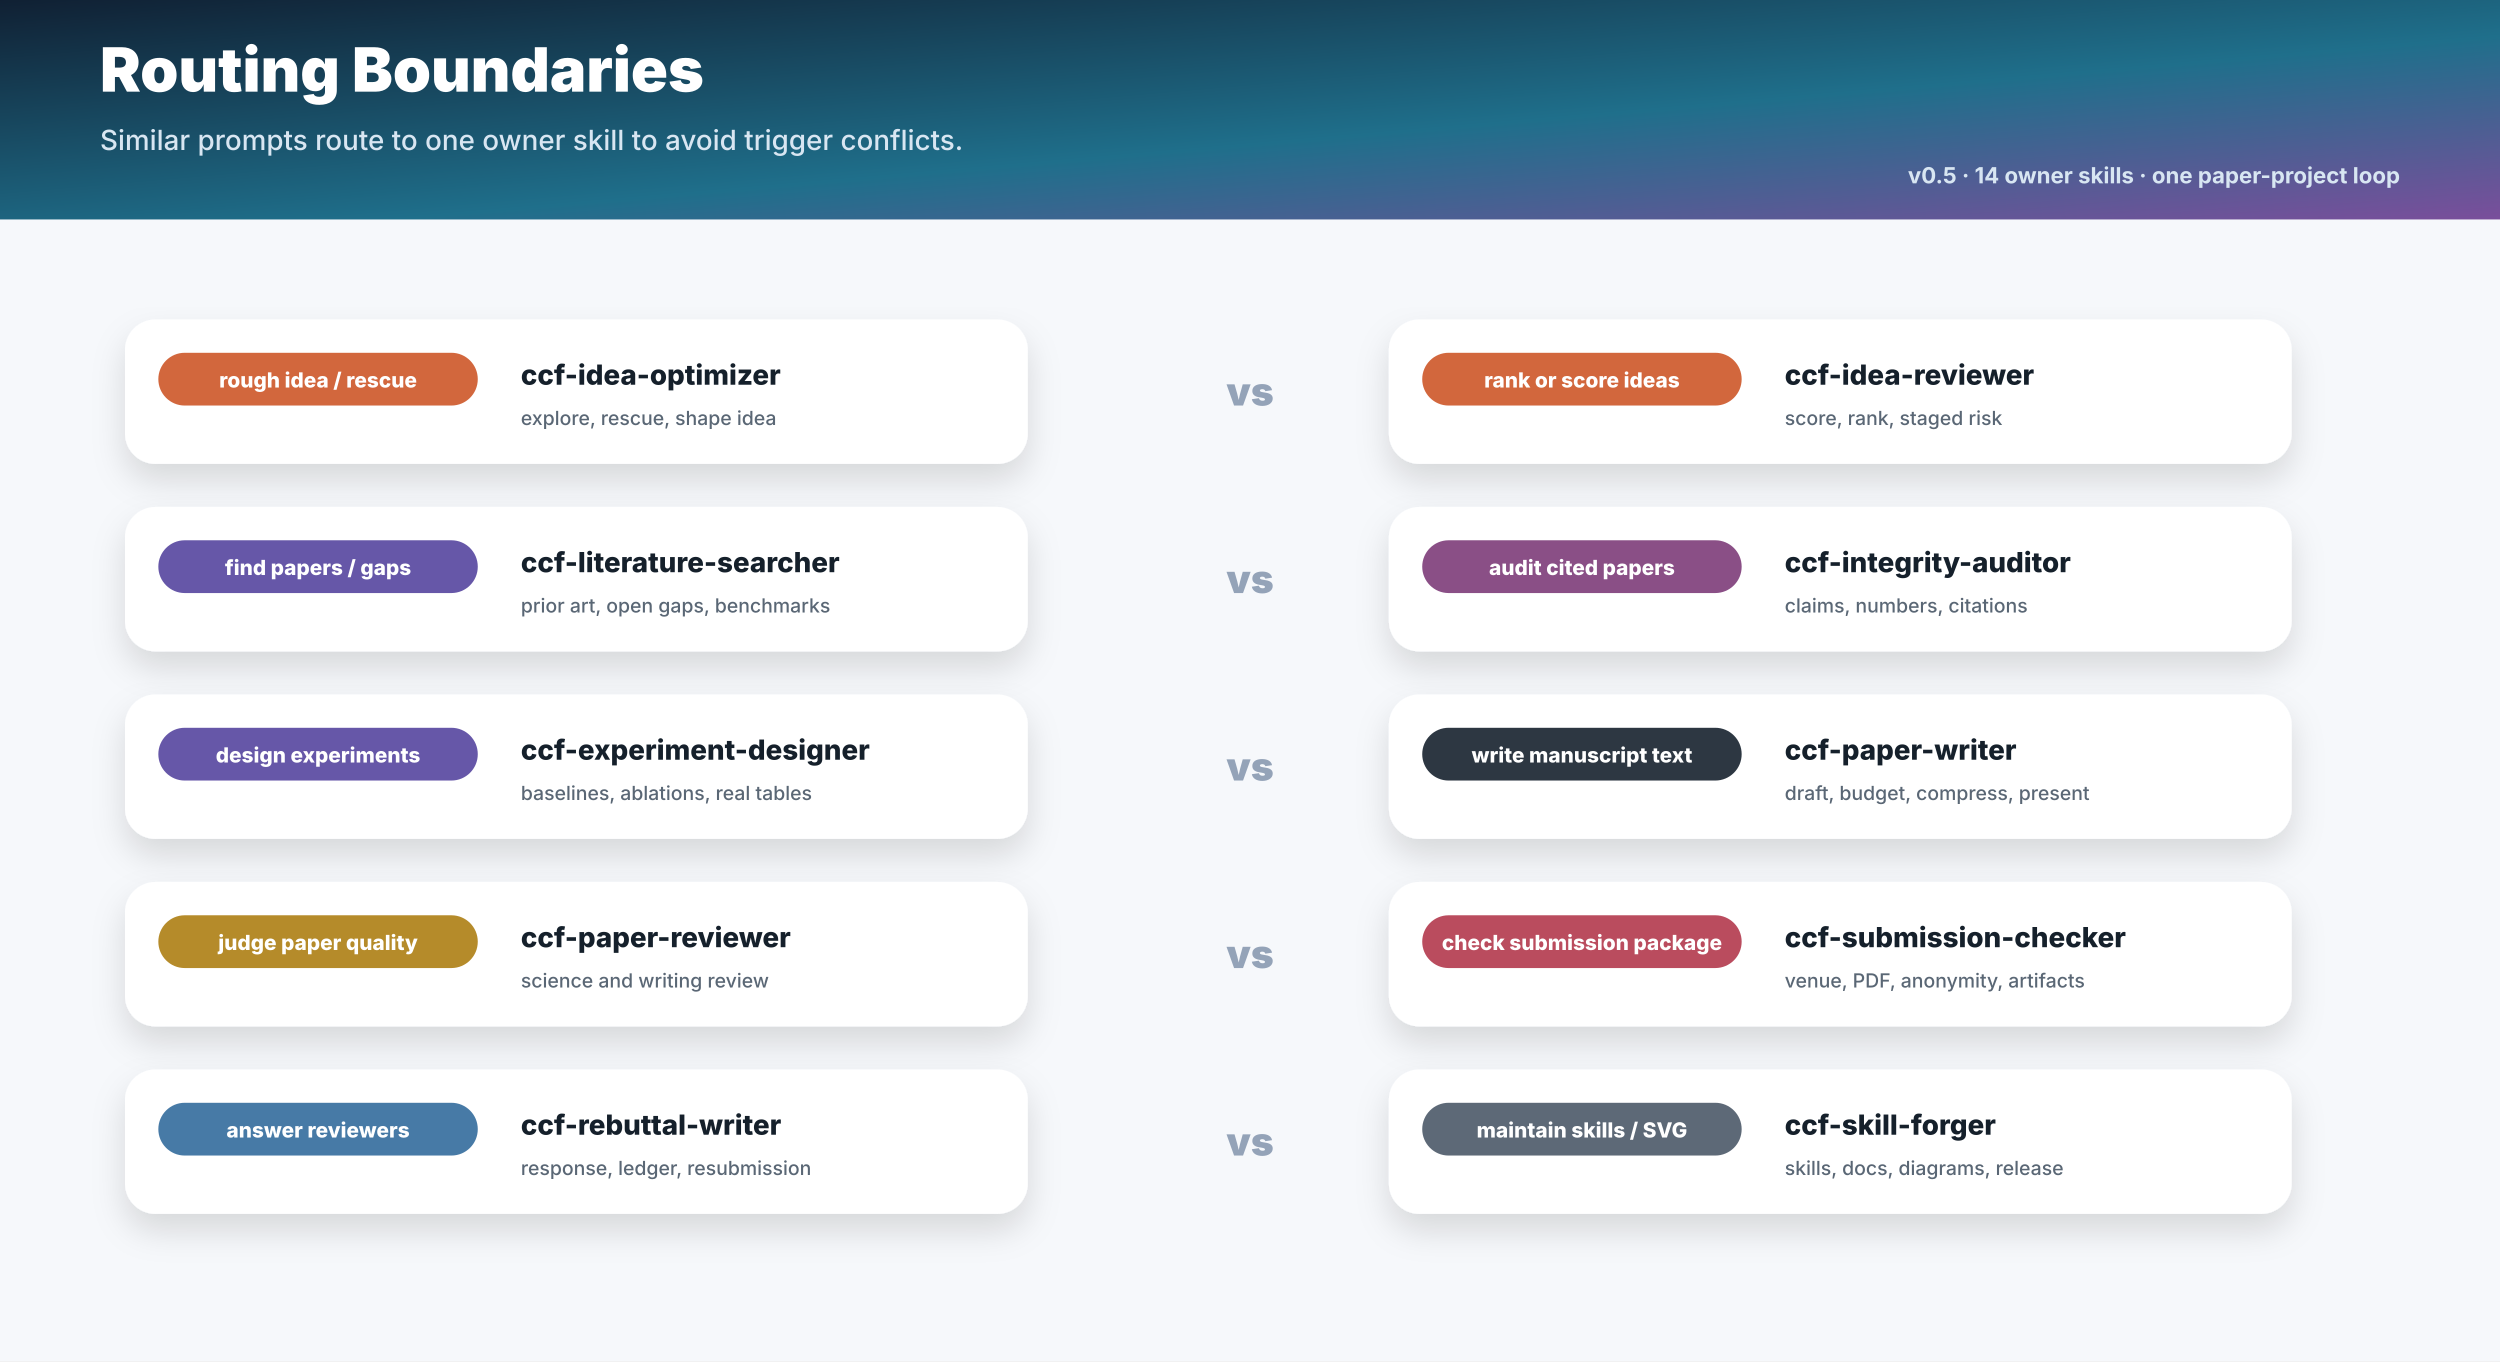
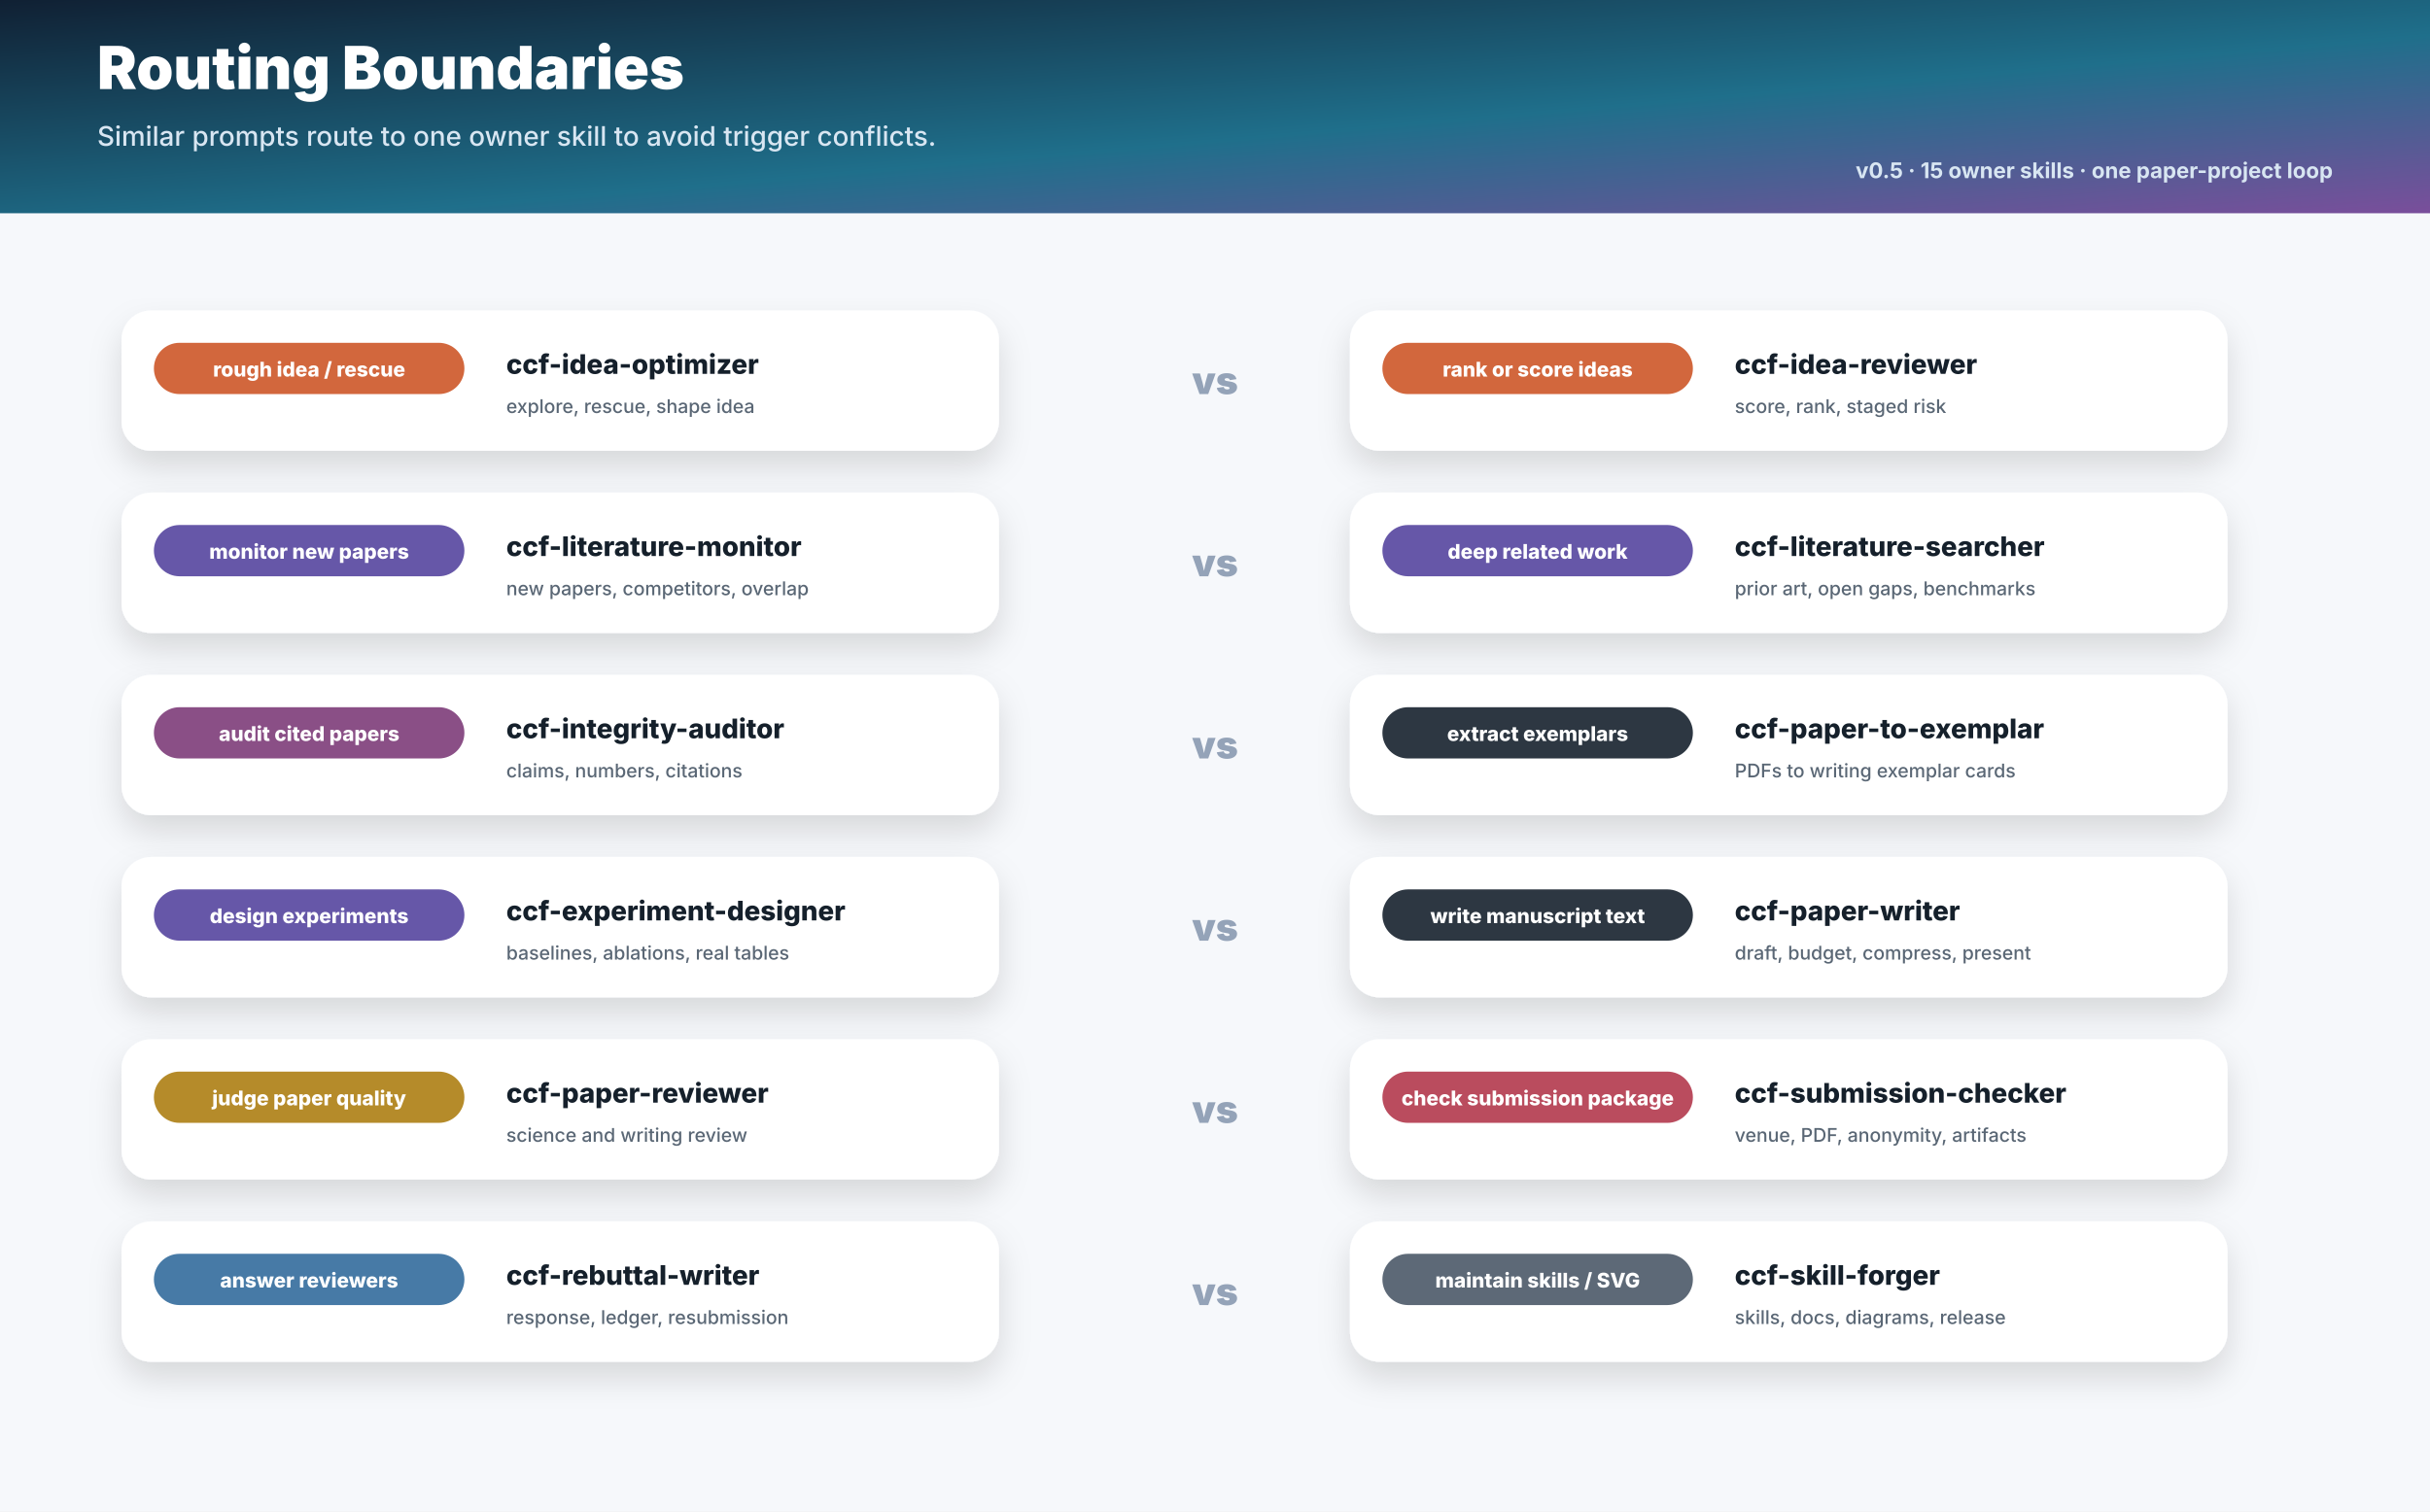
- <svg xmlns="http://www.w3.org/2000/svg" width="1800" height="980" viewBox="0 0 1800 980">
+ <svg xmlns="http://www.w3.org/2000/svg" width="1800" height="1120" viewBox="0 0 1800 1120">
  <defs>
    <linearGradient id="header" x1="0" y1="0" x2="1" y2="1">
      <stop offset="0" stop-color="#102033" />
      <stop offset="0.58" stop-color="#1F6F8B" />
      <stop offset="1" stop-color="#7A4E9B" />
    </linearGradient>
    <filter id="shadow" x="-20%" y="-20%" width="140%" height="160%">
      <feDropShadow dx="0" dy="12" stdDeviation="12" flood-color="#0B1826" flood-opacity="0.13" />
    </filter>
    <marker id="arrow" markerWidth="13" markerHeight="13" refX="11" refY="6.5" orient="auto">
      <path d="M2,2 L11,6.5 L2,11 Z" fill="#7B8794" />
    </marker>
  </defs>
  <style>text{font-family:Inter, Segoe UI, Arial, sans-serif;dominant-baseline:auto} .mono{font-family:Consolas,Menlo,monospace}</style>
-   <rect x="0" y="0" width="1800" height="980" rx="0" fill="#F6F8FB" stroke="none" stroke-width="2" />
+   <rect x="0" y="0" width="1800" height="1120" rx="0" fill="#F6F8FB" stroke="none" stroke-width="2" />
  <rect x="0" y="0" width="1800" height="158" rx="0" fill="url(#header)" stroke="none" stroke-width="2" />
  <text x="72" y="66" font-size="44" font-weight="850" fill="#FFFFFF" text-anchor="start">Routing Boundaries</text>
  <text x="72" y="108" font-size="20" font-weight="500" fill="#D8E6F2" text-anchor="start">Similar prompts route to one owner skill to avoid trigger conflicts.</text>
-   <text x="1728" y="132" font-size="16" font-weight="650" fill="#D8E6F2" text-anchor="end">v0.5 · 14 owner skills · one paper-project loop</text>
+   <text x="1728" y="132" font-size="16" font-weight="650" fill="#D8E6F2" text-anchor="end">v0.5 · 15 owner skills · one paper-project loop</text>
  <rect x="90" y="230" width="650" height="104" rx="22" fill="#FFFFFF" stroke="none" stroke-width="2" filter="url(#shadow)" />
  <rect x="114" y="254" width="230" height="38" rx="19" fill="#D2673D" stroke="none" stroke-width="2" />
  <text x="229" y="279" font-size="15" font-weight="760" fill="#FFFFFF" text-anchor="middle">rough idea / rescue</text>
  <text x="375" y="277" font-size="20" font-weight="820" fill="#15202B" text-anchor="start">ccf-idea-optimizer</text>
  <text x="375" y="306" font-size="14" font-weight="520" fill="#5A6775" text-anchor="start">explore, rescue, shape idea</text>
  <rect x="1000" y="230" width="650" height="104" rx="22" fill="#FFFFFF" stroke="none" stroke-width="2" filter="url(#shadow)" />
  <rect x="1024" y="254" width="230" height="38" rx="19" fill="#D2673D" stroke="none" stroke-width="2" />
  <text x="1139" y="279" font-size="15" font-weight="760" fill="#FFFFFF" text-anchor="middle">rank or score ideas</text>
  <text x="1285" y="277" font-size="20" font-weight="820" fill="#15202B" text-anchor="start">ccf-idea-reviewer</text>
  <text x="1285" y="306" font-size="14" font-weight="520" fill="#5A6775" text-anchor="start">score, rank, staged risk</text>
  <text x="900" y="292" font-size="28" font-weight="850" fill="#94A3B8" text-anchor="middle">vs</text>
  <rect x="90" y="365" width="650" height="104" rx="22" fill="#FFFFFF" stroke="none" stroke-width="2" filter="url(#shadow)" />
  <rect x="114" y="389" width="230" height="38" rx="19" fill="#6657A8" stroke="none" stroke-width="2" />
-   <text x="229" y="414" font-size="15" font-weight="760" fill="#FFFFFF" text-anchor="middle">find papers / gaps</text>
-   <text x="375" y="412" font-size="20" font-weight="820" fill="#15202B" text-anchor="start">ccf-literature-searcher</text>
-   <text x="375" y="441" font-size="14" font-weight="520" fill="#5A6775" text-anchor="start">prior art, open gaps, benchmarks</text>
+   <text x="229" y="414" font-size="15" font-weight="760" fill="#FFFFFF" text-anchor="middle">monitor new papers</text>
+   <text x="375" y="412" font-size="20" font-weight="820" fill="#15202B" text-anchor="start">ccf-literature-monitor</text>
+   <text x="375" y="441" font-size="14" font-weight="520" fill="#5A6775" text-anchor="start">new papers, competitors, overlap</text>
  <rect x="1000" y="365" width="650" height="104" rx="22" fill="#FFFFFF" stroke="none" stroke-width="2" filter="url(#shadow)" />
-   <rect x="1024" y="389" width="230" height="38" rx="19" fill="#8A4F86" stroke="none" stroke-width="2" />
-   <text x="1139" y="414" font-size="15" font-weight="760" fill="#FFFFFF" text-anchor="middle">audit cited papers</text>
-   <text x="1285" y="412" font-size="20" font-weight="820" fill="#15202B" text-anchor="start">ccf-integrity-auditor</text>
-   <text x="1285" y="441" font-size="14" font-weight="520" fill="#5A6775" text-anchor="start">claims, numbers, citations</text>
+   <rect x="1024" y="389" width="230" height="38" rx="19" fill="#6657A8" stroke="none" stroke-width="2" />
+   <text x="1139" y="414" font-size="15" font-weight="760" fill="#FFFFFF" text-anchor="middle">deep related work</text>
+   <text x="1285" y="412" font-size="20" font-weight="820" fill="#15202B" text-anchor="start">ccf-literature-searcher</text>
+   <text x="1285" y="441" font-size="14" font-weight="520" fill="#5A6775" text-anchor="start">prior art, open gaps, benchmarks</text>
  <text x="900" y="427" font-size="28" font-weight="850" fill="#94A3B8" text-anchor="middle">vs</text>
  <rect x="90" y="500" width="650" height="104" rx="22" fill="#FFFFFF" stroke="none" stroke-width="2" filter="url(#shadow)" />
-   <rect x="114" y="524" width="230" height="38" rx="19" fill="#6657A8" stroke="none" stroke-width="2" />
-   <text x="229" y="549" font-size="15" font-weight="760" fill="#FFFFFF" text-anchor="middle">design experiments</text>
-   <text x="375" y="547" font-size="20" font-weight="820" fill="#15202B" text-anchor="start">ccf-experiment-designer</text>
-   <text x="375" y="576" font-size="14" font-weight="520" fill="#5A6775" text-anchor="start">baselines, ablations, real tables</text>
+   <rect x="114" y="524" width="230" height="38" rx="19" fill="#8A4F86" stroke="none" stroke-width="2" />
+   <text x="229" y="549" font-size="15" font-weight="760" fill="#FFFFFF" text-anchor="middle">audit cited papers</text>
+   <text x="375" y="547" font-size="20" font-weight="820" fill="#15202B" text-anchor="start">ccf-integrity-auditor</text>
+   <text x="375" y="576" font-size="14" font-weight="520" fill="#5A6775" text-anchor="start">claims, numbers, citations</text>
  <rect x="1000" y="500" width="650" height="104" rx="22" fill="#FFFFFF" stroke="none" stroke-width="2" filter="url(#shadow)" />
  <rect x="1024" y="524" width="230" height="38" rx="19" fill="#2D3742" stroke="none" stroke-width="2" />
-   <text x="1139" y="549" font-size="15" font-weight="760" fill="#FFFFFF" text-anchor="middle">write manuscript text</text>
-   <text x="1285" y="547" font-size="20" font-weight="820" fill="#15202B" text-anchor="start">ccf-paper-writer</text>
-   <text x="1285" y="576" font-size="14" font-weight="520" fill="#5A6775" text-anchor="start">draft, budget, compress, present</text>
+   <text x="1139" y="549" font-size="15" font-weight="760" fill="#FFFFFF" text-anchor="middle">extract exemplars</text>
+   <text x="1285" y="547" font-size="20" font-weight="820" fill="#15202B" text-anchor="start">ccf-paper-to-exemplar</text>
+   <text x="1285" y="576" font-size="14" font-weight="520" fill="#5A6775" text-anchor="start">PDFs to writing exemplar cards</text>
  <text x="900" y="562" font-size="28" font-weight="850" fill="#94A3B8" text-anchor="middle">vs</text>
  <rect x="90" y="635" width="650" height="104" rx="22" fill="#FFFFFF" stroke="none" stroke-width="2" filter="url(#shadow)" />
-   <rect x="114" y="659" width="230" height="38" rx="19" fill="#B58B2A" stroke="none" stroke-width="2" />
-   <text x="229" y="684" font-size="15" font-weight="760" fill="#FFFFFF" text-anchor="middle">judge paper quality</text>
-   <text x="375" y="682" font-size="20" font-weight="820" fill="#15202B" text-anchor="start">ccf-paper-reviewer</text>
-   <text x="375" y="711" font-size="14" font-weight="520" fill="#5A6775" text-anchor="start">science and writing review</text>
+   <rect x="114" y="659" width="230" height="38" rx="19" fill="#6657A8" stroke="none" stroke-width="2" />
+   <text x="229" y="684" font-size="15" font-weight="760" fill="#FFFFFF" text-anchor="middle">design experiments</text>
+   <text x="375" y="682" font-size="20" font-weight="820" fill="#15202B" text-anchor="start">ccf-experiment-designer</text>
+   <text x="375" y="711" font-size="14" font-weight="520" fill="#5A6775" text-anchor="start">baselines, ablations, real tables</text>
  <rect x="1000" y="635" width="650" height="104" rx="22" fill="#FFFFFF" stroke="none" stroke-width="2" filter="url(#shadow)" />
-   <rect x="1024" y="659" width="230" height="38" rx="19" fill="#BA4C5E" stroke="none" stroke-width="2" />
-   <text x="1139" y="684" font-size="15" font-weight="760" fill="#FFFFFF" text-anchor="middle">check submission package</text>
-   <text x="1285" y="682" font-size="20" font-weight="820" fill="#15202B" text-anchor="start">ccf-submission-checker</text>
-   <text x="1285" y="711" font-size="14" font-weight="520" fill="#5A6775" text-anchor="start">venue, PDF, anonymity, artifacts</text>
+   <rect x="1024" y="659" width="230" height="38" rx="19" fill="#2D3742" stroke="none" stroke-width="2" />
+   <text x="1139" y="684" font-size="15" font-weight="760" fill="#FFFFFF" text-anchor="middle">write manuscript text</text>
+   <text x="1285" y="682" font-size="20" font-weight="820" fill="#15202B" text-anchor="start">ccf-paper-writer</text>
+   <text x="1285" y="711" font-size="14" font-weight="520" fill="#5A6775" text-anchor="start">draft, budget, compress, present</text>
  <text x="900" y="697" font-size="28" font-weight="850" fill="#94A3B8" text-anchor="middle">vs</text>
  <rect x="90" y="770" width="650" height="104" rx="22" fill="#FFFFFF" stroke="none" stroke-width="2" filter="url(#shadow)" />
-   <rect x="114" y="794" width="230" height="38" rx="19" fill="#477AA6" stroke="none" stroke-width="2" />
-   <text x="229" y="819" font-size="15" font-weight="760" fill="#FFFFFF" text-anchor="middle">answer reviewers</text>
-   <text x="375" y="817" font-size="20" font-weight="820" fill="#15202B" text-anchor="start">ccf-rebuttal-writer</text>
-   <text x="375" y="846" font-size="14" font-weight="520" fill="#5A6775" text-anchor="start">response, ledger, resubmission</text>
+   <rect x="114" y="794" width="230" height="38" rx="19" fill="#B58B2A" stroke="none" stroke-width="2" />
+   <text x="229" y="819" font-size="15" font-weight="760" fill="#FFFFFF" text-anchor="middle">judge paper quality</text>
+   <text x="375" y="817" font-size="20" font-weight="820" fill="#15202B" text-anchor="start">ccf-paper-reviewer</text>
+   <text x="375" y="846" font-size="14" font-weight="520" fill="#5A6775" text-anchor="start">science and writing review</text>
  <rect x="1000" y="770" width="650" height="104" rx="22" fill="#FFFFFF" stroke="none" stroke-width="2" filter="url(#shadow)" />
-   <rect x="1024" y="794" width="230" height="38" rx="19" fill="#5D6977" stroke="none" stroke-width="2" />
-   <text x="1139" y="819" font-size="15" font-weight="760" fill="#FFFFFF" text-anchor="middle">maintain skills / SVG</text>
-   <text x="1285" y="817" font-size="20" font-weight="820" fill="#15202B" text-anchor="start">ccf-skill-forger</text>
-   <text x="1285" y="846" font-size="14" font-weight="520" fill="#5A6775" text-anchor="start">skills, docs, diagrams, release</text>
+   <rect x="1024" y="794" width="230" height="38" rx="19" fill="#BA4C5E" stroke="none" stroke-width="2" />
+   <text x="1139" y="819" font-size="15" font-weight="760" fill="#FFFFFF" text-anchor="middle">check submission package</text>
+   <text x="1285" y="817" font-size="20" font-weight="820" fill="#15202B" text-anchor="start">ccf-submission-checker</text>
+   <text x="1285" y="846" font-size="14" font-weight="520" fill="#5A6775" text-anchor="start">venue, PDF, anonymity, artifacts</text>
  <text x="900" y="832" font-size="28" font-weight="850" fill="#94A3B8" text-anchor="middle">vs</text>
+   <rect x="90" y="905" width="650" height="104" rx="22" fill="#FFFFFF" stroke="none" stroke-width="2" filter="url(#shadow)" />
+   <rect x="114" y="929" width="230" height="38" rx="19" fill="#477AA6" stroke="none" stroke-width="2" />
+   <text x="229" y="954" font-size="15" font-weight="760" fill="#FFFFFF" text-anchor="middle">answer reviewers</text>
+   <text x="375" y="952" font-size="20" font-weight="820" fill="#15202B" text-anchor="start">ccf-rebuttal-writer</text>
+   <text x="375" y="981" font-size="14" font-weight="520" fill="#5A6775" text-anchor="start">response, ledger, resubmission</text>
+   <rect x="1000" y="905" width="650" height="104" rx="22" fill="#FFFFFF" stroke="none" stroke-width="2" filter="url(#shadow)" />
+   <rect x="1024" y="929" width="230" height="38" rx="19" fill="#5D6977" stroke="none" stroke-width="2" />
+   <text x="1139" y="954" font-size="15" font-weight="760" fill="#FFFFFF" text-anchor="middle">maintain skills / SVG</text>
+   <text x="1285" y="952" font-size="20" font-weight="820" fill="#15202B" text-anchor="start">ccf-skill-forger</text>
+   <text x="1285" y="981" font-size="14" font-weight="520" fill="#5A6775" text-anchor="start">skills, docs, diagrams, release</text>
+   <text x="900" y="967" font-size="28" font-weight="850" fill="#94A3B8" text-anchor="middle">vs</text>
</svg>
